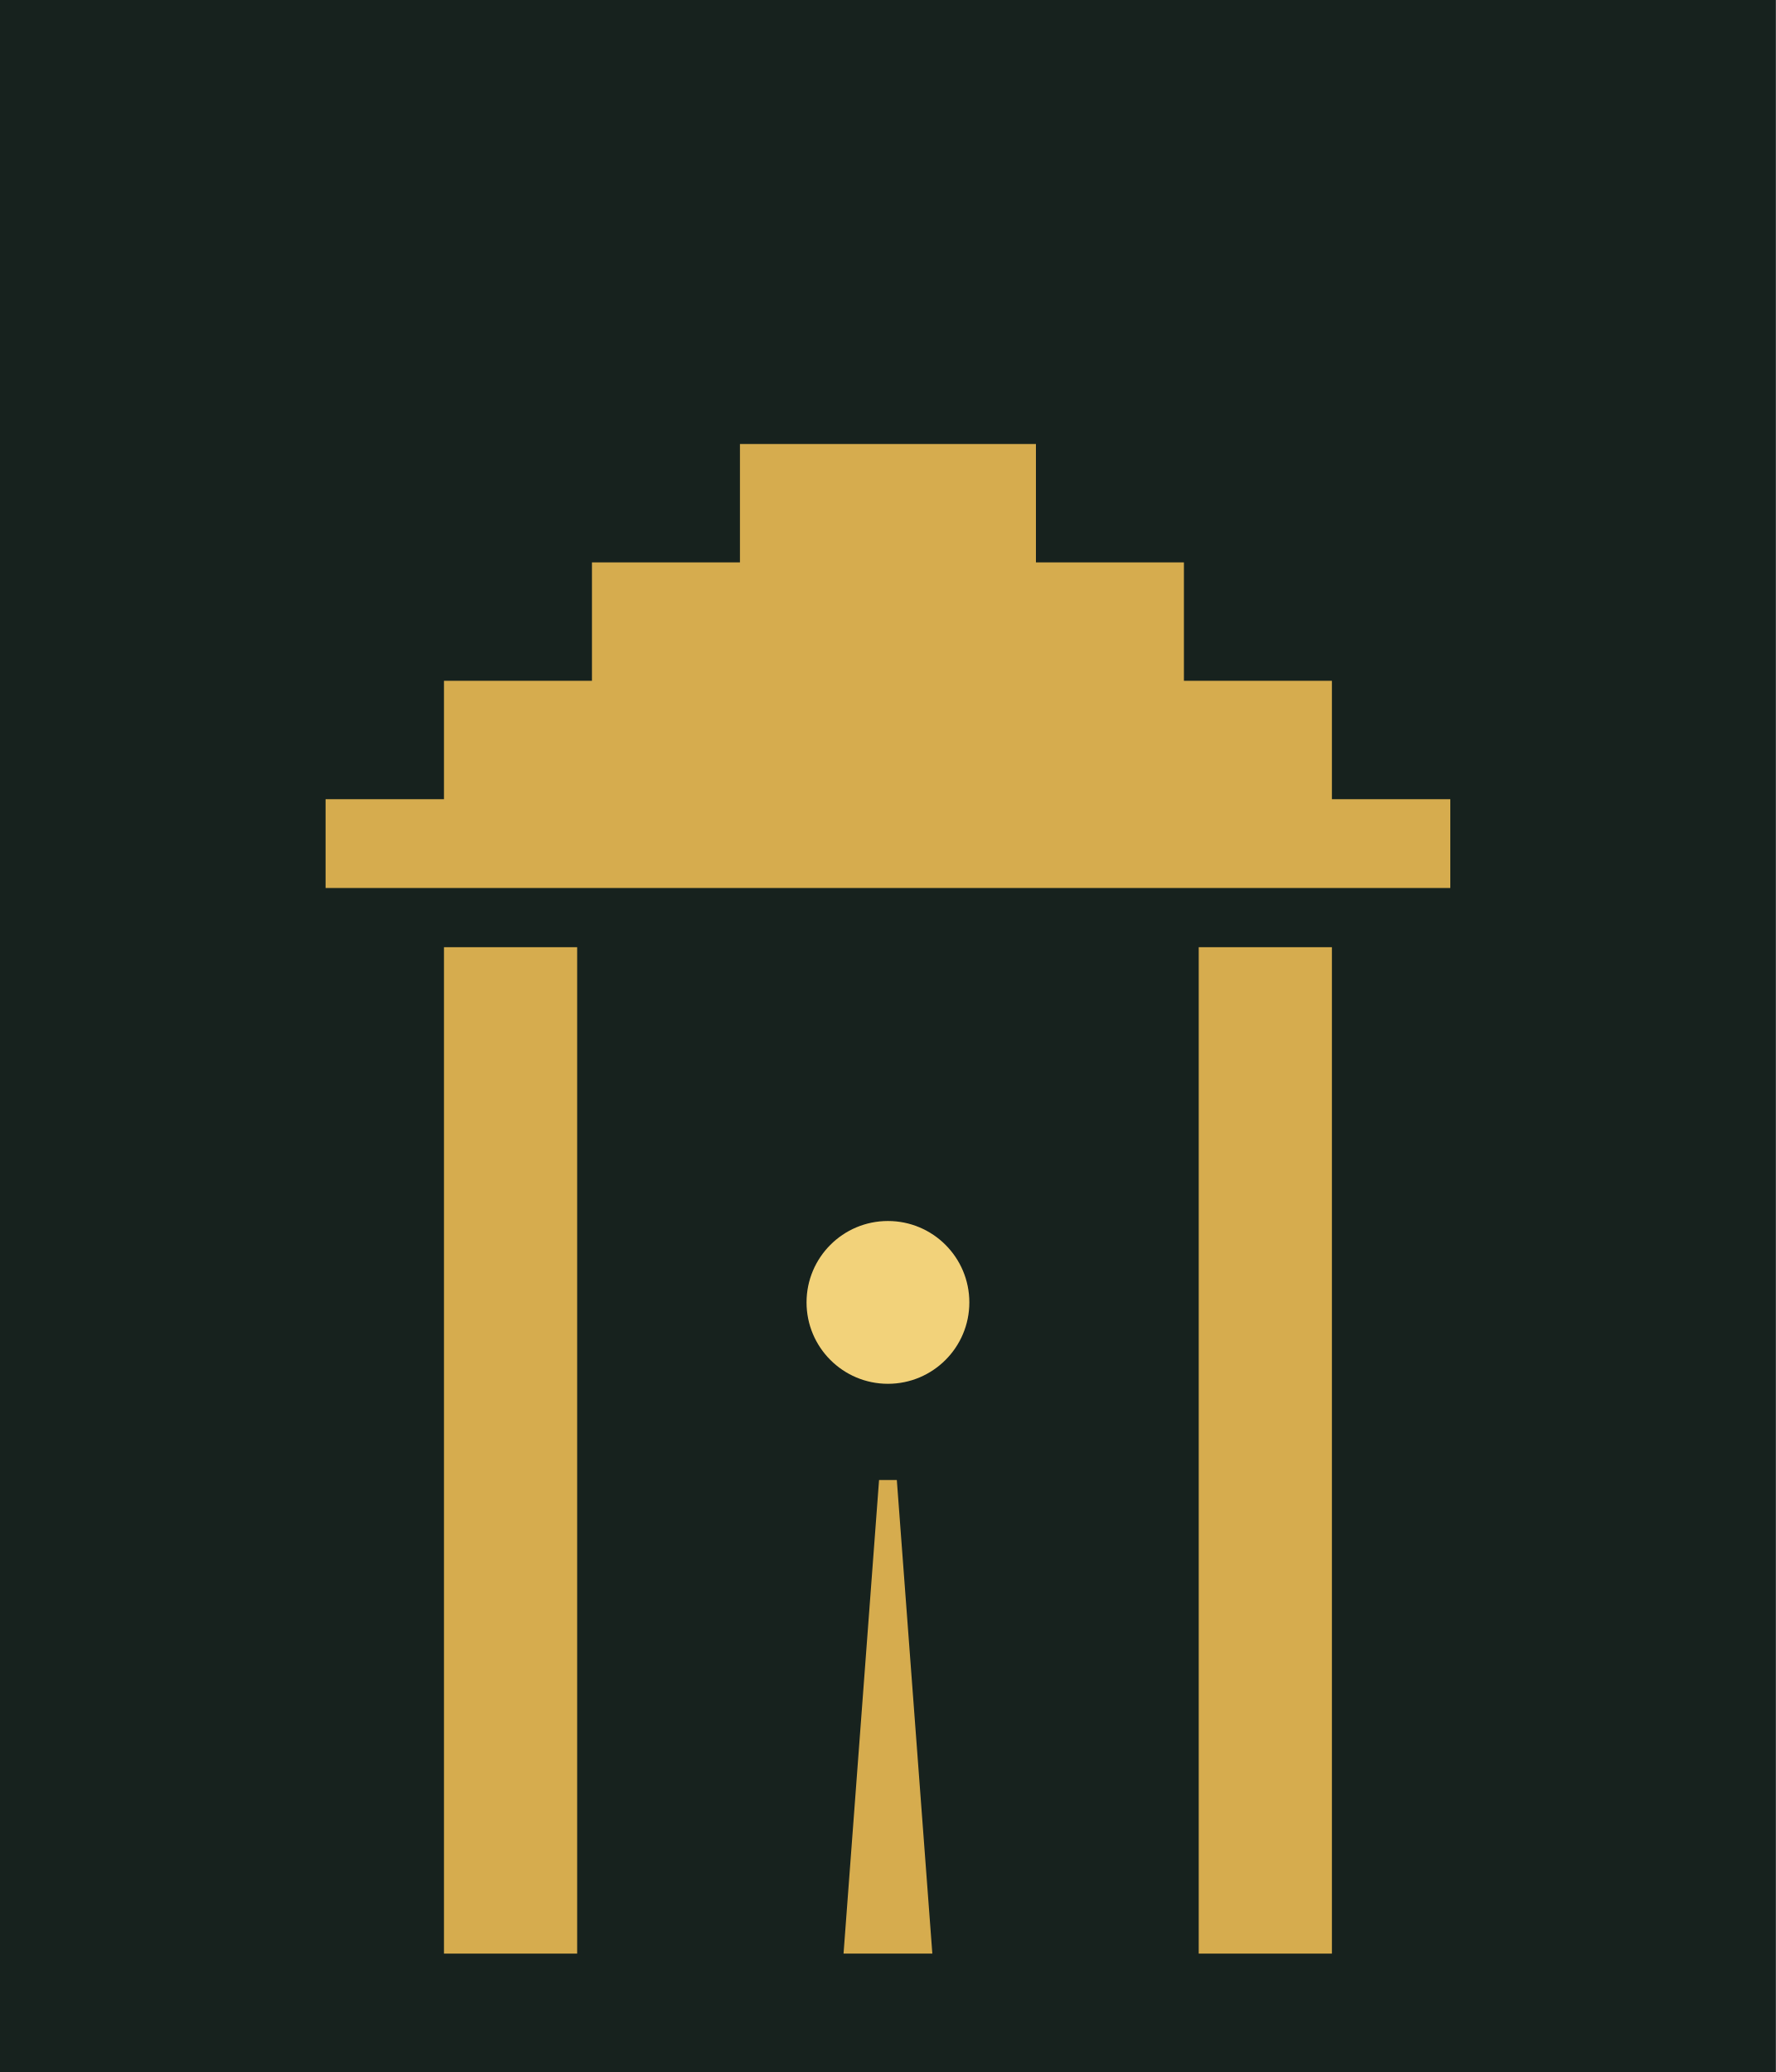
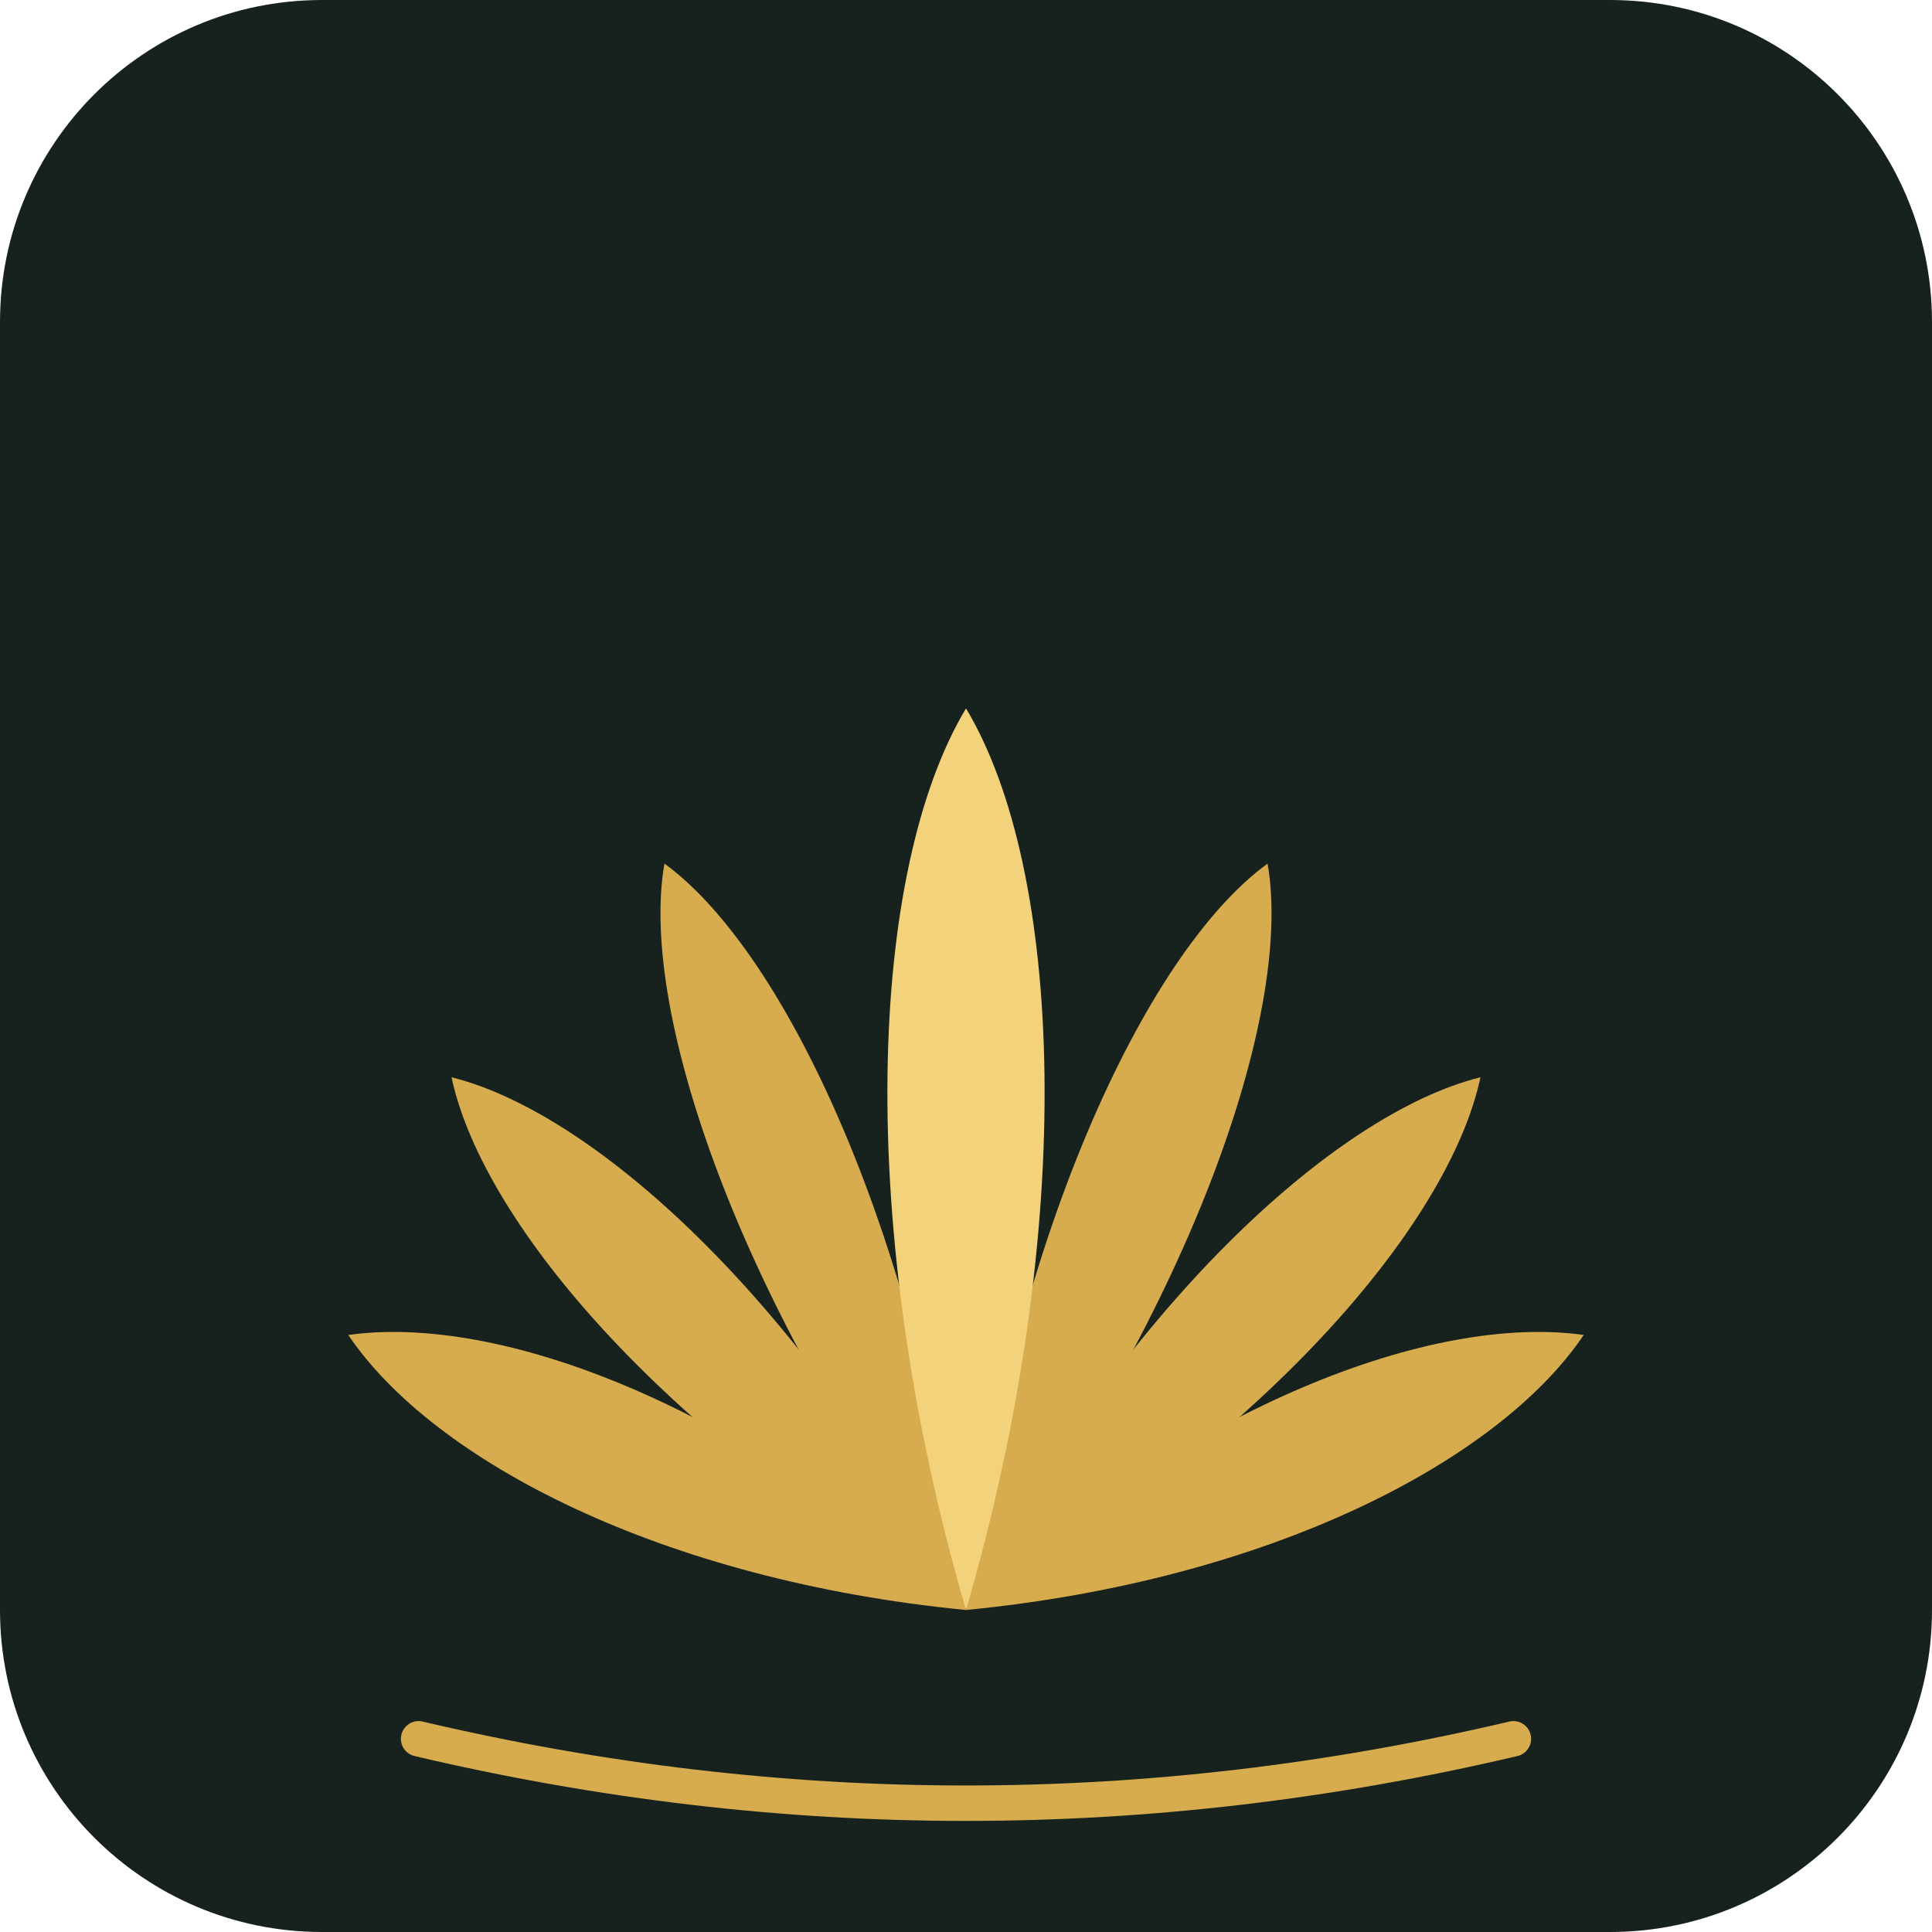
- <svg xmlns="http://www.w3.org/2000/svg" viewBox="0 0 120 140" role="img" aria-label="Khema">
-   <rect width="120" height="140" fill="#17221E" />
-   <path d="M22 60 V54 H30 V46 H40 V38 H50 V30 H70 V38 H80 V46 H90 V54 H98 V60 Z" fill="#D6AC4E" />
-   <rect x="30" y="64" width="9" height="68" fill="#D6AC4E" />
-   <rect x="81" y="64" width="9" height="68" fill="#D6AC4E" />
-   <circle cx="60" cy="88" r="5.5" fill="#F2D27A" />
-   <path d="M57 132 L59.4 100 H60.6 L63 132 Z" fill="#D6AC4E" />
+ <svg xmlns="http://www.w3.org/2000/svg" viewBox="0 0 120 120" role="img" aria-label="Khema">
+   <rect width="120" height="120" rx="20" fill="#17221E" />
+   <g fill="#D6AC4E">
+     <path transform="rotate(-66 60 100)" d="M60 100 C54 82 55 66 60 58 C65 66 66 82 60 100 Z" />
+     <path transform="rotate(-44 60 100)" d="M60 100 C54 80 55 62 60 54 C65 62 66 80 60 100 Z" />
+     <path transform="rotate(-22 60 100)" d="M60 100 C54 78 55 58 60 50 C65 58 66 78 60 100 Z" />
+     <path transform="rotate(22 60 100)" d="M60 100 C54 78 55 58 60 50 C65 58 66 78 60 100 Z" />
+     <path transform="rotate(44 60 100)" d="M60 100 C54 80 55 62 60 54 C65 62 66 80 60 100 Z" />
+     <path transform="rotate(66 60 100)" d="M60 100 C54 82 55 66 60 58 C65 66 66 82 60 100 Z" />
+   </g>
+   <path d="M60 100 C53 76 54 54 60 44 C66 54 67 76 60 100 Z" fill="#F2D27A" />
+   <path d="M26 108 Q60 116 94 108" fill="none" stroke="#D6AC4E" stroke-width="2.2" stroke-linecap="round" />
</svg>
